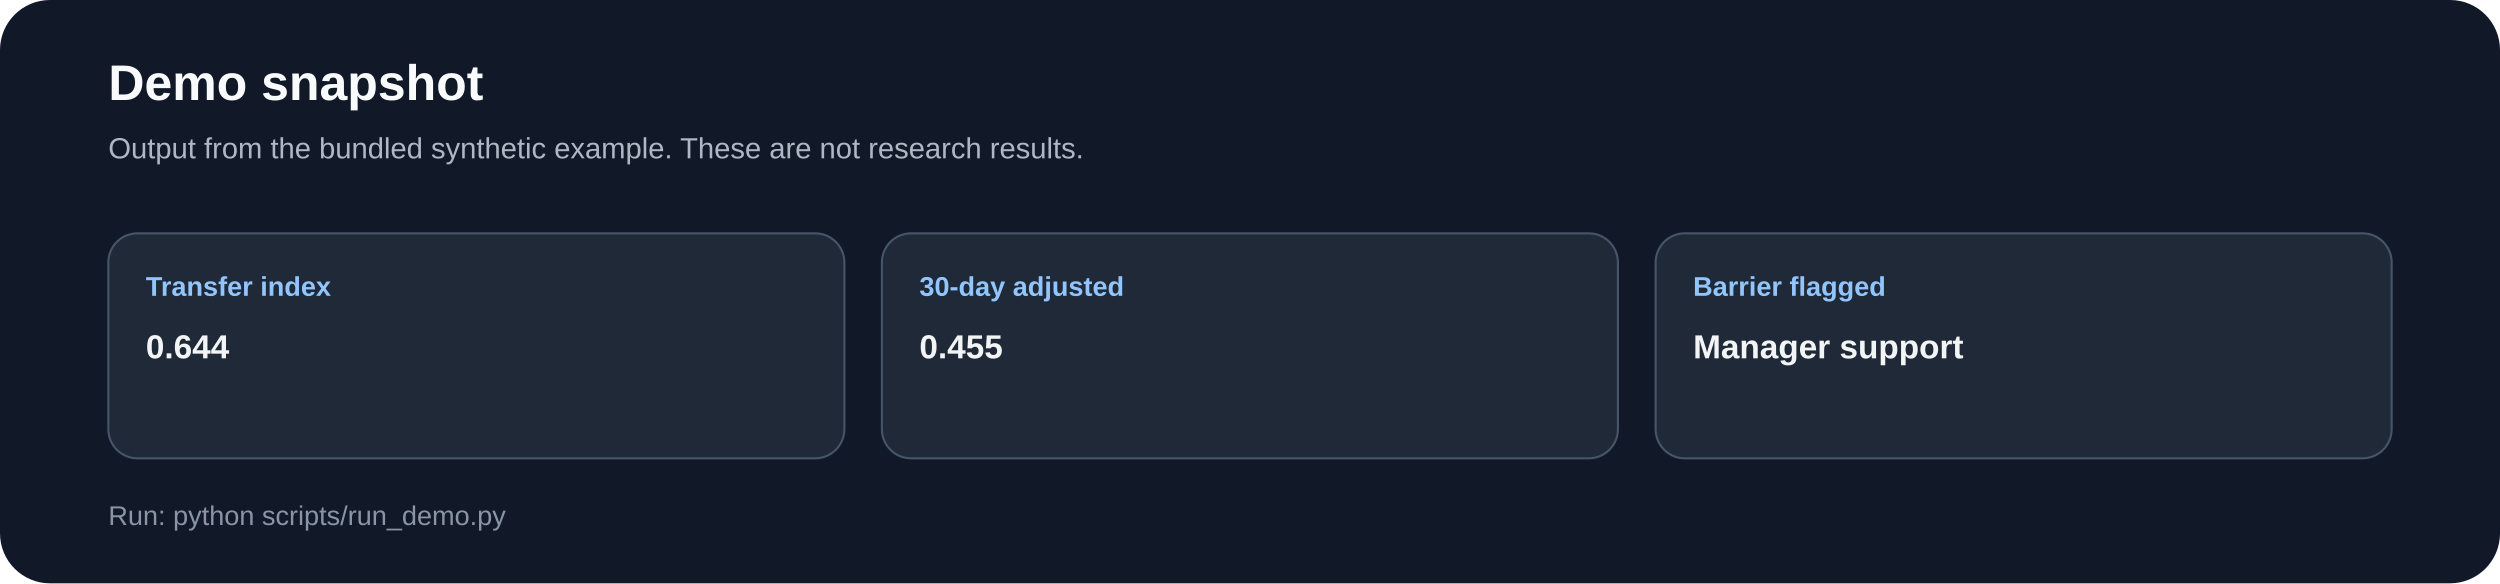
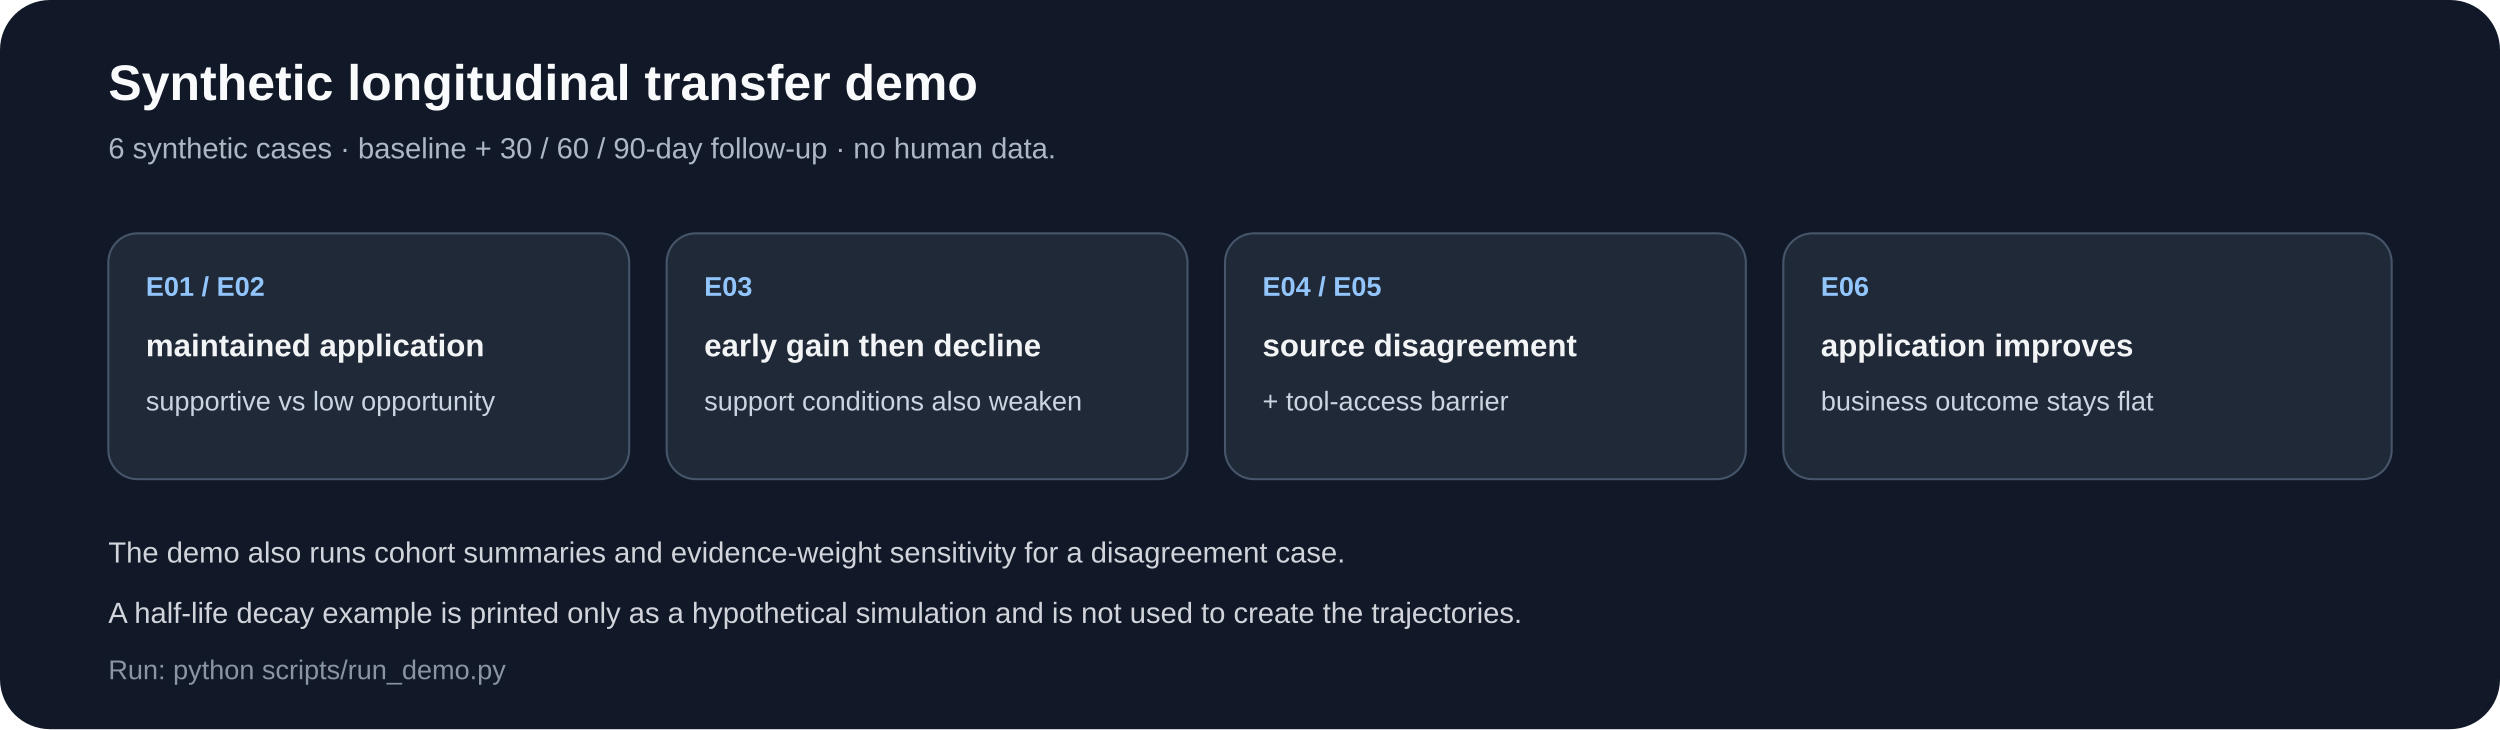
- <svg xmlns="http://www.w3.org/2000/svg" width="1200" height="280" viewBox="0 0 1200 280" role="img" aria-labelledby="title desc">
-   <rect width="1200" height="280" rx="24" fill="#111827" />
-   <text x="52" y="48" font-family="Arial, Helvetica, sans-serif" font-size="24" font-weight="700" fill="#f9fafb">Demo snapshot</text>
-   <text x="52" y="76" font-family="Arial, Helvetica, sans-serif" font-size="14" fill="#aeb8c5">Output from the bundled synthetic example. These are not research results.</text>
-   <rect x="52.0" y="112" width="353.3" height="108" rx="14" fill="#1f2937" stroke="#46556a" />
-   <text x="70.0" y="142" font-family="Arial, Helvetica, sans-serif" font-size="13" font-weight="600" fill="#93c5fd">Transfer index</text>
-   <text x="70.0" y="172" font-family="Arial, Helvetica, sans-serif" font-size="16" font-weight="600" fill="#f3f4f6">0.644</text>
-   <rect x="423.3" y="112" width="353.3" height="108" rx="14" fill="#1f2937" stroke="#46556a" />
-   <text x="441.3" y="142" font-family="Arial, Helvetica, sans-serif" font-size="13" font-weight="600" fill="#93c5fd">30-day adjusted</text>
-   <text x="441.3" y="172" font-family="Arial, Helvetica, sans-serif" font-size="16" font-weight="600" fill="#f3f4f6">0.455</text>
-   <rect x="794.7" y="112" width="353.3" height="108" rx="14" fill="#1f2937" stroke="#46556a" />
-   <text x="812.7" y="142" font-family="Arial, Helvetica, sans-serif" font-size="13" font-weight="600" fill="#93c5fd">Barrier flagged</text>
-   <text x="812.7" y="172" font-family="Arial, Helvetica, sans-serif" font-size="16" font-weight="600" fill="#f3f4f6">Manager support</text>
-   <text x="52" y="252" font-family="Arial, Helvetica, sans-serif" font-size="13" fill="#8995a5">Run: python scripts/run_demo.py</text>
+ <svg xmlns="http://www.w3.org/2000/svg" width="1200" height="350" viewBox="0 0 1200 350" role="img" aria-labelledby="title desc">
+   <rect width="1200" height="350" rx="24" fill="#111827" />
+   <text x="52" y="48" font-family="Arial, Helvetica, sans-serif" font-size="24" font-weight="700" fill="#f9fafb">Synthetic longitudinal transfer demo</text>
+   <text x="52" y="76" font-family="Arial, Helvetica, sans-serif" font-size="14" fill="#aeb8c5">6 synthetic cases · baseline + 30 / 60 / 90-day follow-up · no human data.</text>
+   <rect x="52" y="112" width="250" height="118" rx="14" fill="#1f2937" stroke="#46556a" />
+   <text x="70" y="142" font-family="Arial" font-size="13" font-weight="600" fill="#93c5fd">E01 / E02</text>
+   <text x="70" y="171" font-family="Arial" font-size="15" font-weight="600" fill="#f3f4f6">maintained application</text>
+   <text x="70" y="197" font-family="Arial" font-size="13" fill="#cbd5e1">supportive vs low opportunity</text>
+   <rect x="320" y="112" width="250" height="118" rx="14" fill="#1f2937" stroke="#46556a" />
+   <text x="338" y="142" font-family="Arial" font-size="13" font-weight="600" fill="#93c5fd">E03</text>
+   <text x="338" y="171" font-family="Arial" font-size="15" font-weight="600" fill="#f3f4f6">early gain then decline</text>
+   <text x="338" y="197" font-family="Arial" font-size="13" fill="#cbd5e1">support conditions also weaken</text>
+   <rect x="588" y="112" width="250" height="118" rx="14" fill="#1f2937" stroke="#46556a" />
+   <text x="606" y="142" font-family="Arial" font-size="13" font-weight="600" fill="#93c5fd">E04 / E05</text>
+   <text x="606" y="171" font-family="Arial" font-size="15" font-weight="600" fill="#f3f4f6">source disagreement</text>
+   <text x="606" y="197" font-family="Arial" font-size="13" fill="#cbd5e1">+ tool-access barrier</text>
+   <rect x="856" y="112" width="292" height="118" rx="14" fill="#1f2937" stroke="#46556a" />
+   <text x="874" y="142" font-family="Arial" font-size="13" font-weight="600" fill="#93c5fd">E06</text>
+   <text x="874" y="171" font-family="Arial" font-size="15" font-weight="600" fill="#f3f4f6">application improves</text>
+   <text x="874" y="197" font-family="Arial" font-size="13" fill="#cbd5e1">business outcome stays flat</text>
+   <text x="52" y="270" font-family="Arial" font-size="14" fill="#d1d5db">The demo also runs cohort summaries and evidence-weight sensitivity for a disagreement case.</text>
+   <text x="52" y="299" font-family="Arial" font-size="14" fill="#d1d5db">A half-life decay example is printed only as a hypothetical simulation and is not used to create the trajectories.</text>
+   <text x="52" y="326" font-family="Arial" font-size="13" fill="#8995a5">Run: python scripts/run_demo.py</text>
</svg>
